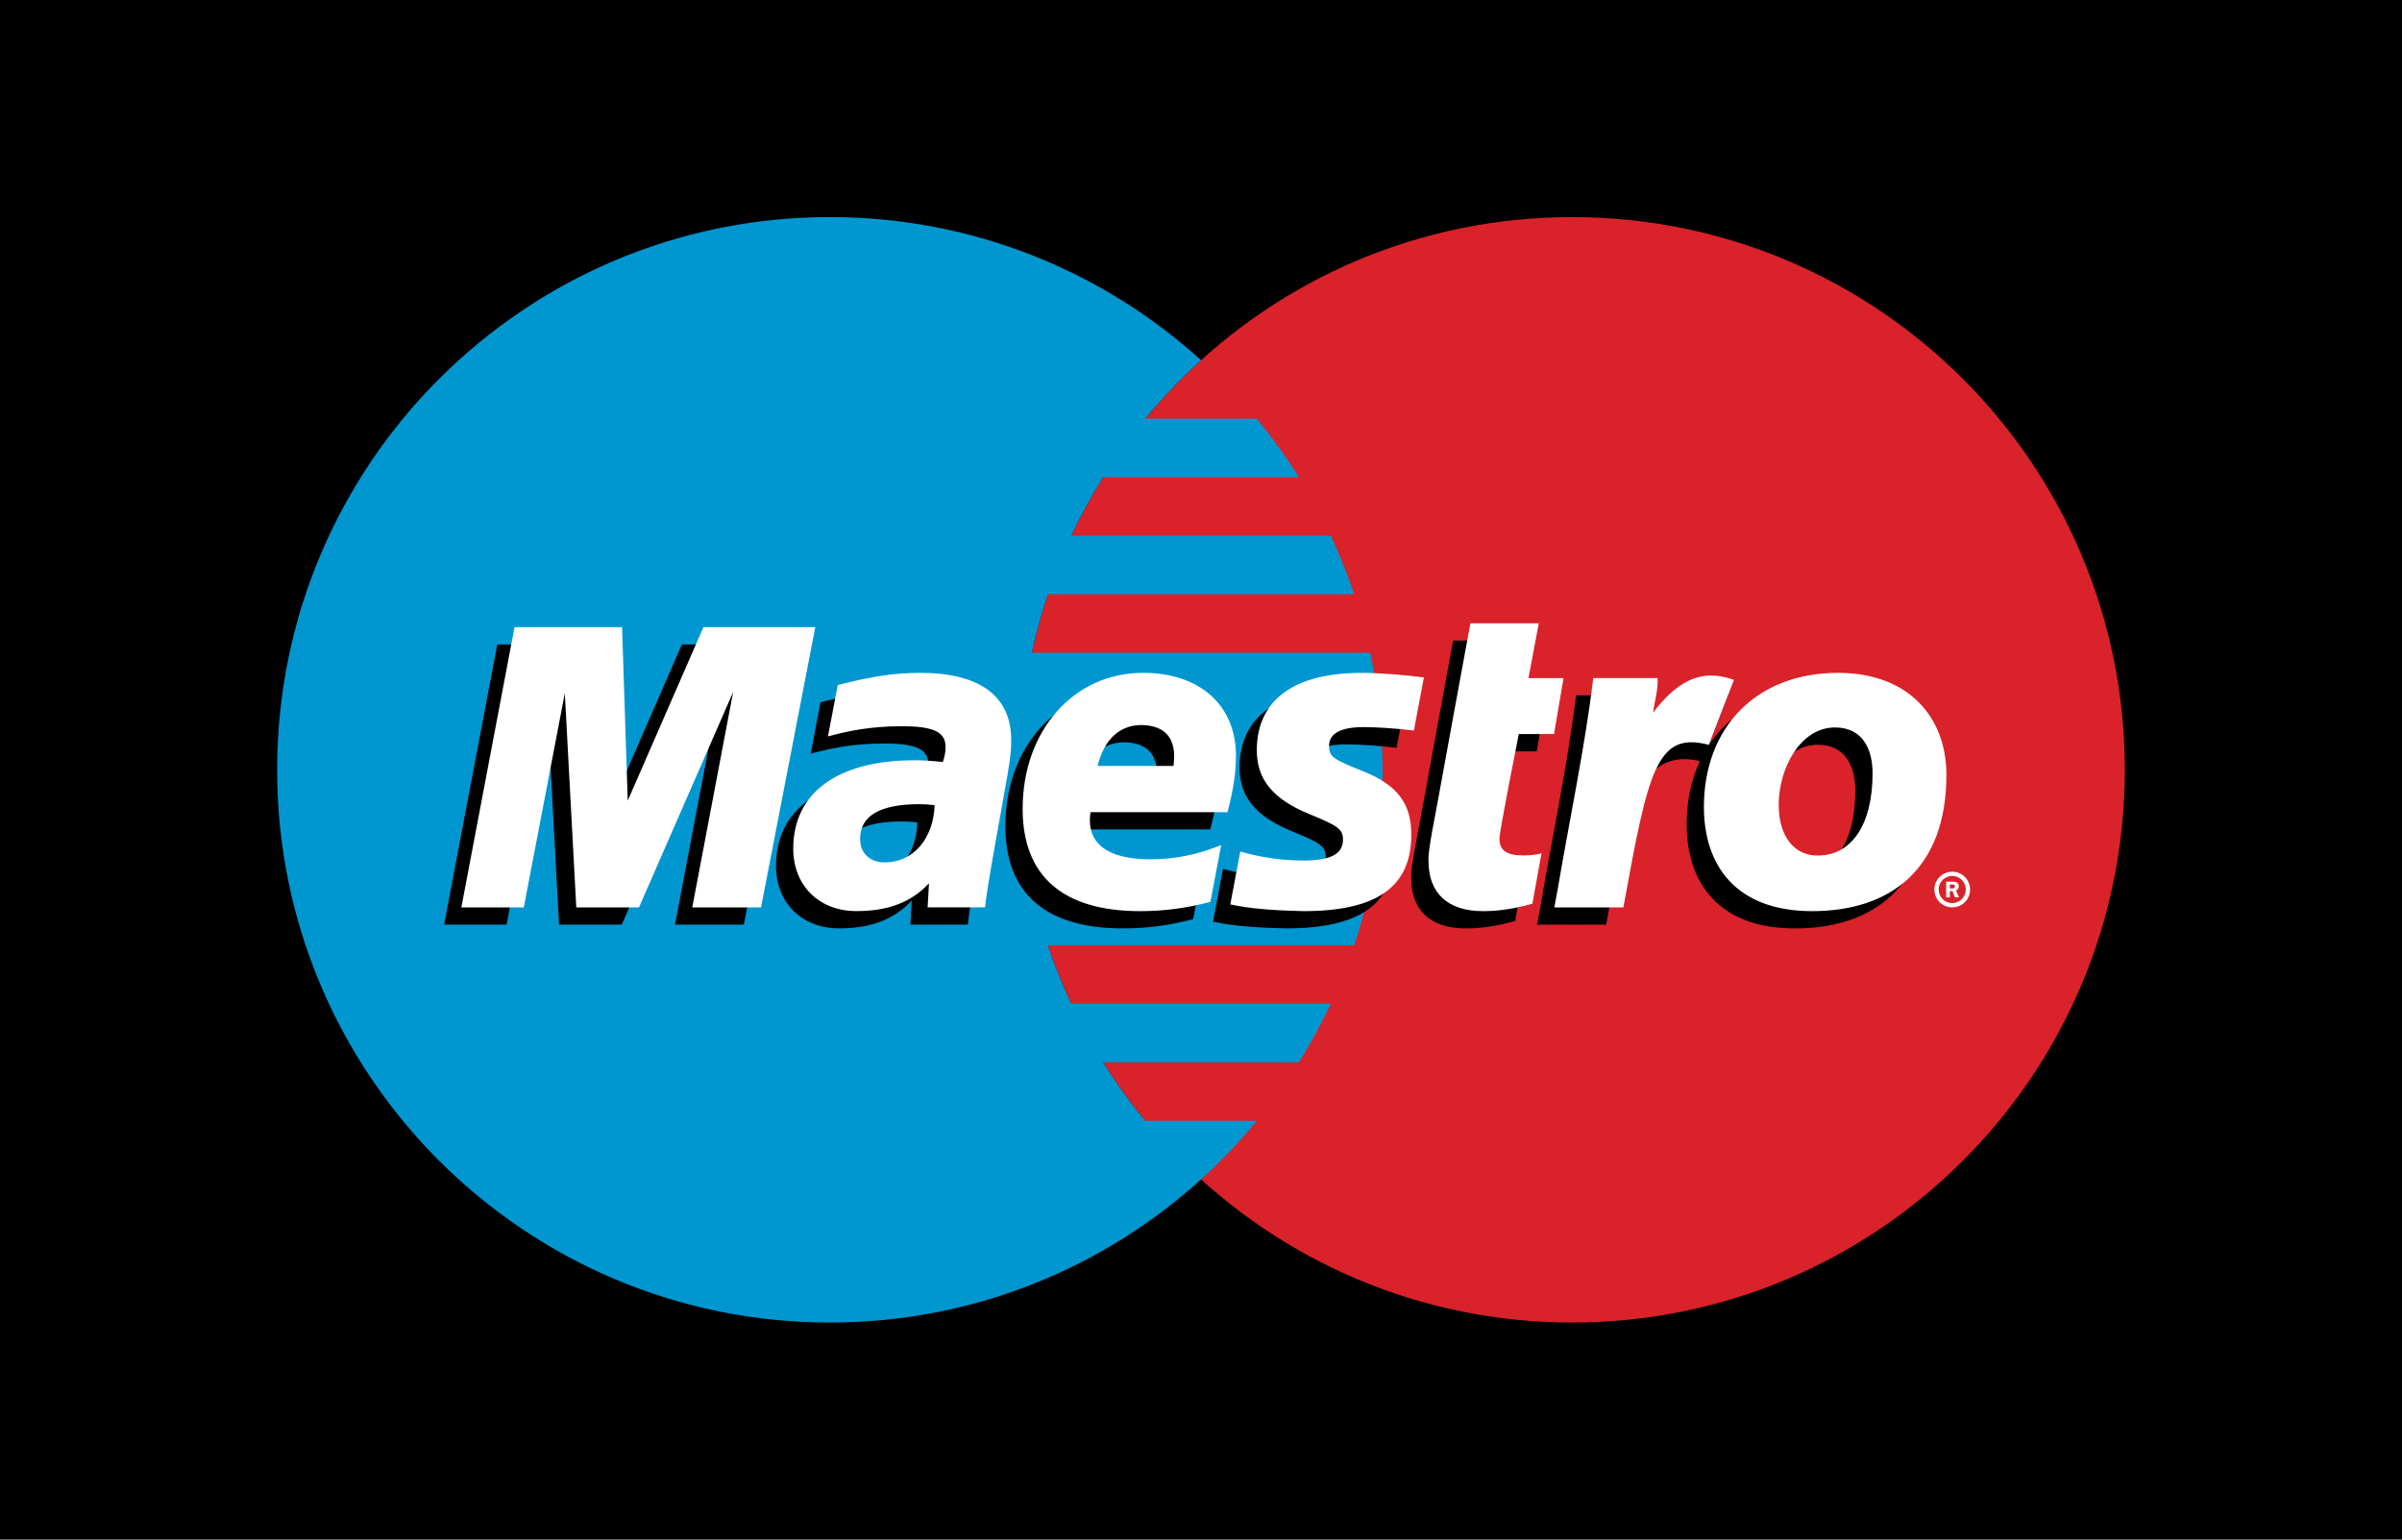
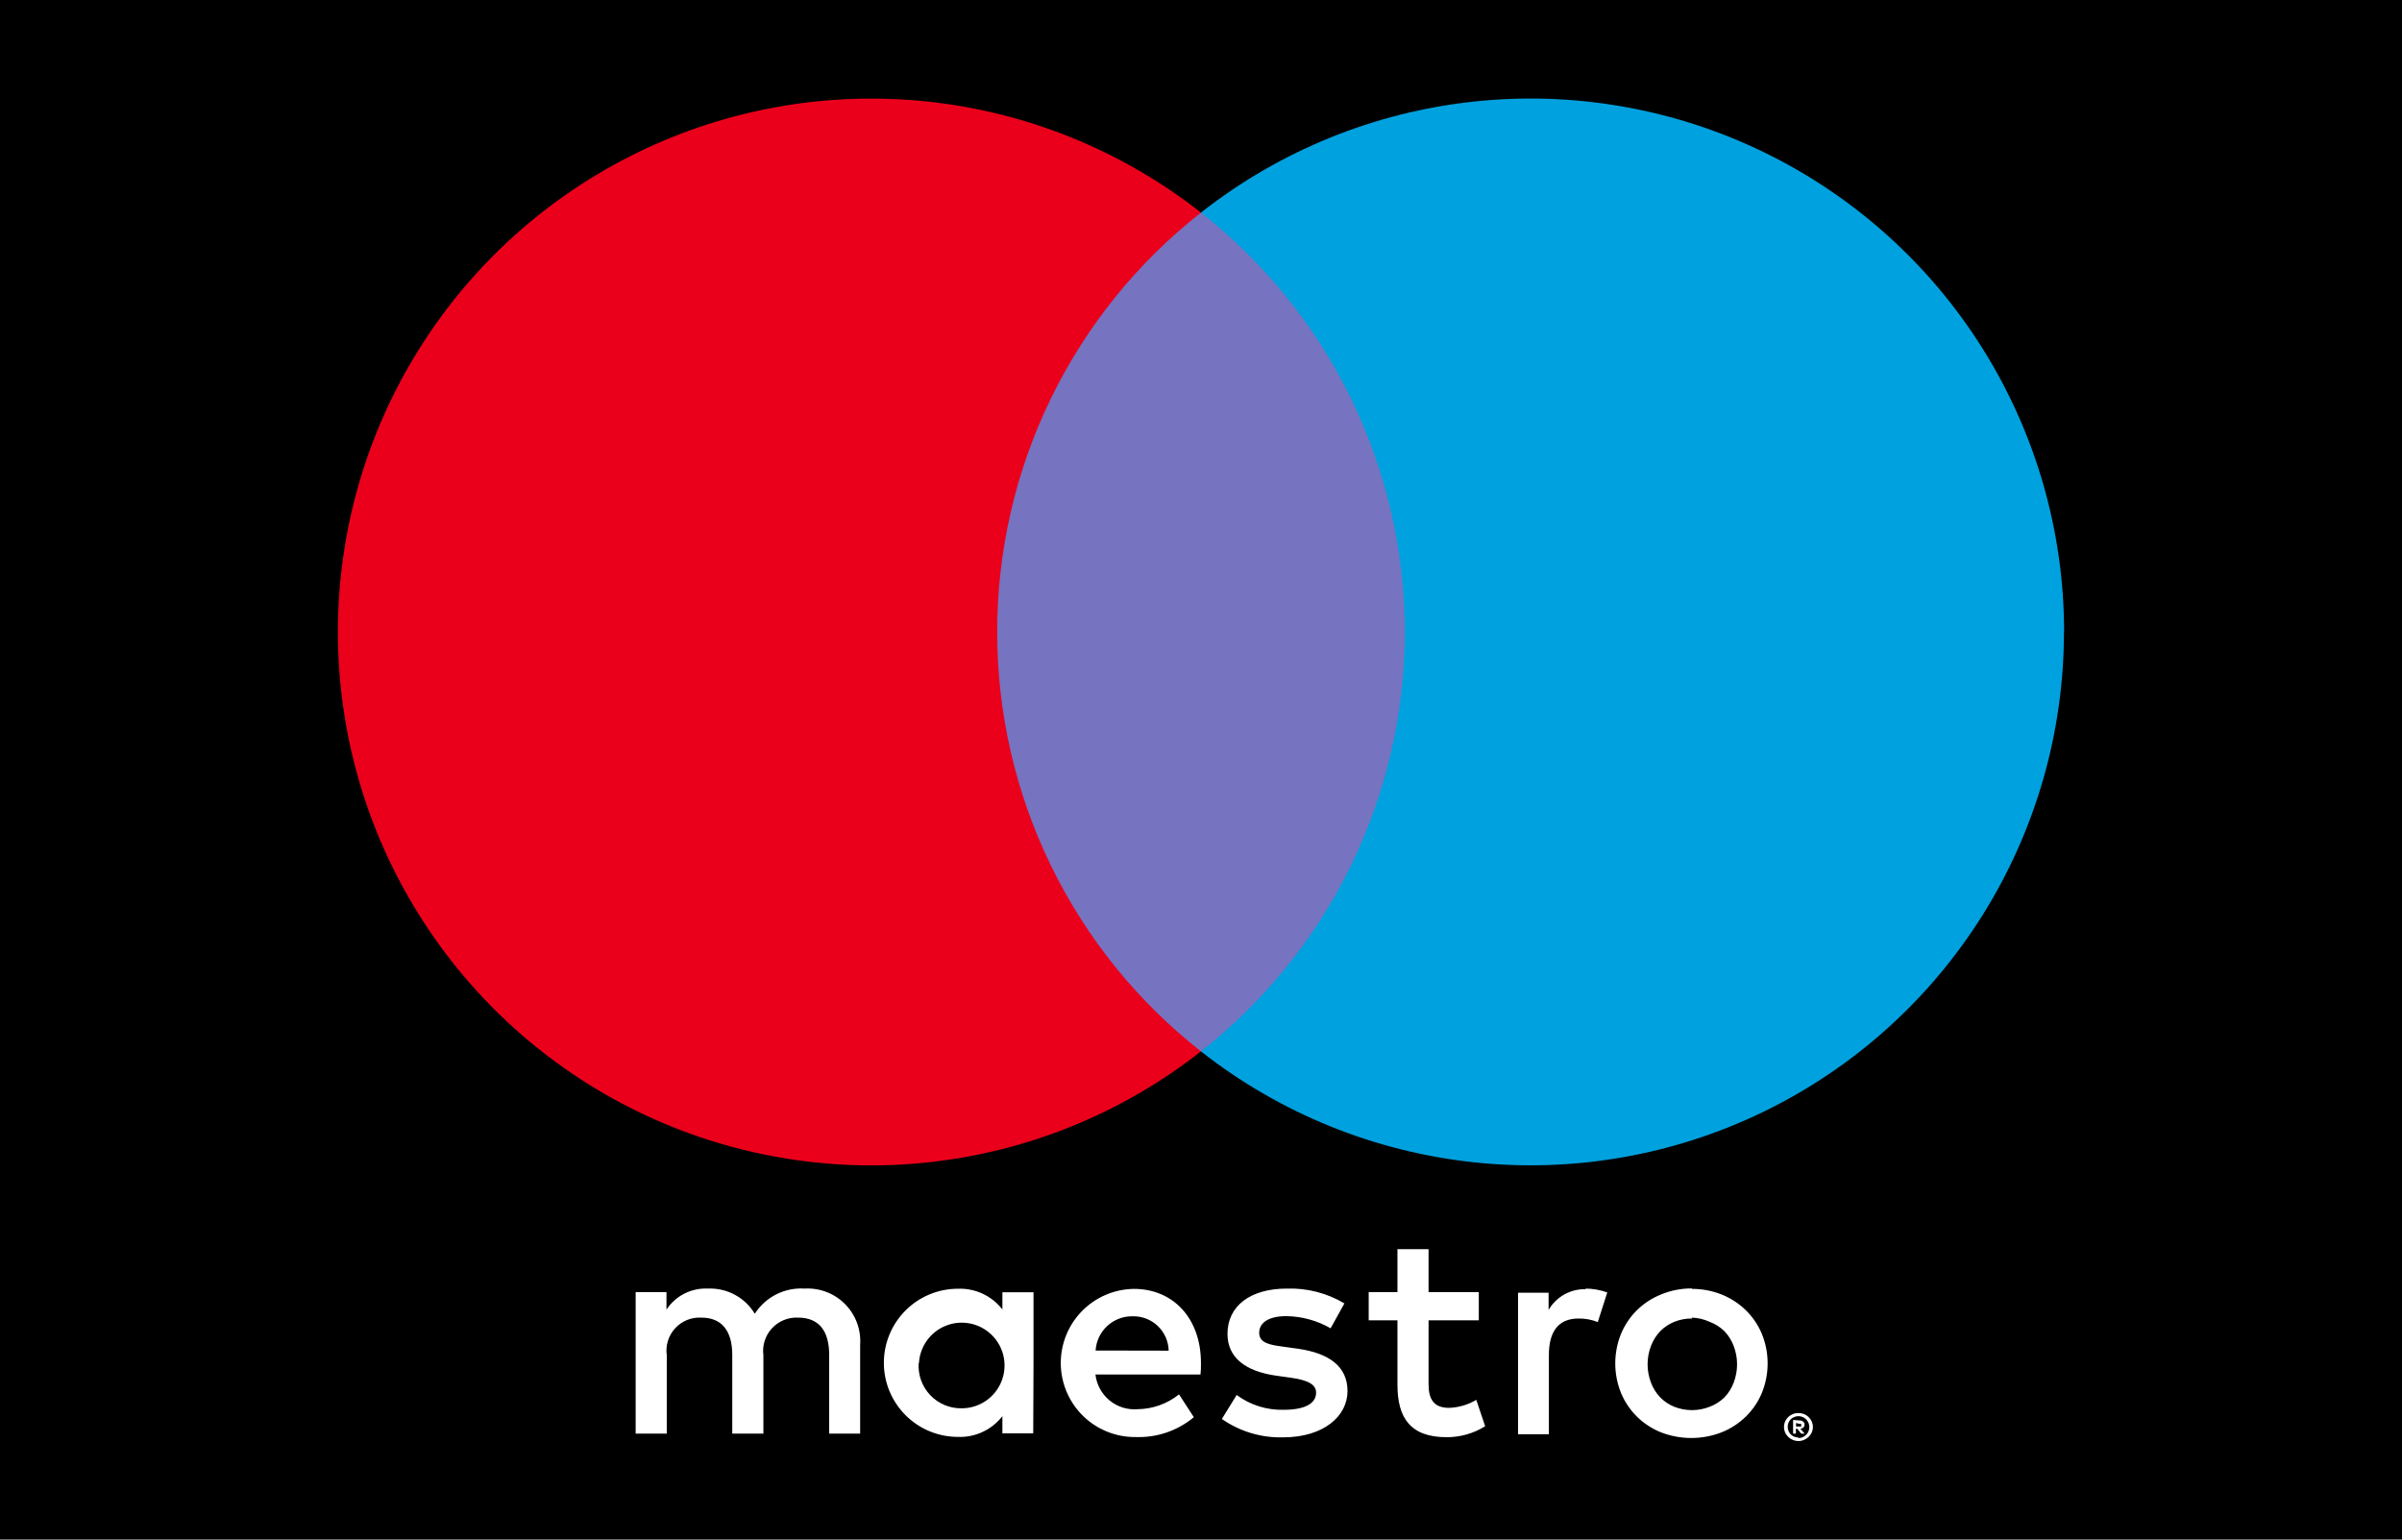
- <svg xmlns="http://www.w3.org/2000/svg" width="780" height="500" enable-background="new 0 0 780 500" version="1.1" viewBox="0 0 780 500" xml:space="preserve">
-   <rect width="780" height="500" fill="#000" />
-   <path d="m690 250.01c0 99.135-80.35 179.5-179.48 179.5-99.12 0-179.48-80.361-179.48-179.5 0-99.141 80.359-179.51 179.48-179.51 99.133 0 179.48 80.367 179.48 179.51" fill="#D9222A" />
-   <path d="m371.87 363.99c-4.971-6.029-9.538-12.379-13.674-19.01h63.611c3.829-6.122 7.282-12.471 10.343-19.012h-84.292c-2.894-6.183-5.43-12.526-7.597-19h99.477c5.986-17.904 9.229-37.05 9.229-56.963 0-13.046-1.392-25.762-4.03-38.012h-109.86c1.384-6.428 3.123-12.773 5.208-19.01h99.441c-2.171-6.472-4.705-12.816-7.592-19.003h-84.254c3.063-6.537 6.516-12.884 10.338-19.008h63.57c-4.144-6.619-8.71-12.962-13.67-18.992h-36.226c5.57-6.763 11.623-13.113 18.112-19-31.854-28.883-74.137-46.483-120.52-46.483-99.129 1e-3 -179.49 80.368-179.49 179.51 0 99.135 80.358 179.5 179.49 179.5 46.388 0 88.667-17.596 120.52-46.475 6.5-5.896 12.561-12.26 18.134-19.037h-36.268" fill="#0097D0" />
-   <path d="m666.08 350.04c0-3.2 2.596-5.796 5.8-5.796 3.2 0 5.792 2.596 5.792 5.796 0 3.204-2.592 5.8-5.792 5.8-3.203 1e-3 -5.8-2.596-5.8-5.798v-2e-3zm5.8 4.408c2.431 1e-3 4.402-1.968 4.404-4.397v-0.011c0-2.428-1.969-4.396-4.396-4.396h-8e-3c-2.43-5e-3 -4.403 1.961-4.408 4.392v4e-3c-2e-3 2.433 1.97 4.406 4.402 4.408h6e-3zm-0.787-1.862h-1.184v-5.092h2.149c0.446 0 0.904 4e-3 1.3 0.258 0.418 0.284 0.646 0.775 0.646 1.271 0 0.582-0.337 1.113-0.88 1.316l0.934 2.246h-1.315l-0.775-2.009h-0.875v2.01zm0-2.88h0.658c0.246 0 0.504 0.017 0.725-0.101 0.196-0.129 0.301-0.365 0.301-0.59-0.01-0.207-0.116-0.398-0.288-0.514-0.212-0.125-0.541-0.1-0.763-0.1h-0.633v1.305zm-283.64-51.204c-7.671 2.034-15.088 3.025-22.931 3.01-25.016-0.025-38.045-11.418-38.045-33.201 0-25.459 16.587-44.184 39.101-44.184 18.416 0 30.175 10.5 30.175 26.946 0 5.458-0.796 10.771-2.746 18.296h-44.488c-1.583 10.633 6.188 15.304 19.413 15.304 7.925 0 15.092-1.425 23.025-4.612l-3.504 18.441zm-11.963-44.151c0-1.607 2.475-13.032-10.4-13.282-7.108 0-12.208 4.725-14.27 13.282h24.67zm27.034-4.99c0 9.404 5.296 15.9 17.329 20.736 9.2 3.771 10.65 4.858 10.65 8.221 0 4.662-4.067 6.805-13.092 6.746-6.779-0.049-12.962-0.87-20.263-2.896l-3.229 17.154c6.488 1.504 15.588 2 23.649 2.188 24.026 0 35.117-7.867 35.117-24.867 0-10.217-4.625-16.233-16.032-20.713-9.538-3.809-10.658-4.638-10.658-8.084 0-4.05 3.778-6.1 11.149-6.1 4.462 0 10.579 0.413 16.379 1.107l3.259-17.24c-5.912-0.825-14.884-1.484-20.075-1.484-25.45 2e-3 -34.258 11.461-34.183 25.232m-88.242 50.92h-18.662l0.445-7.82c-5.691 6.17-13.27 9.041-23.558 9.041-12.175 0-20.517-8.324-20.517-20.296 0-18.194 14.5-28.69 39.43-28.69 2.562 0 5.82 0.19 9.166 0.562 0.692-2.433 0.88-3.479 0.88-4.808 0-4.98-3.921-6.813-14.413-6.813-10.342 0.042-17.321 1.571-23.796 3.313l3.187-16.7c11.196-2.847 18.53-3.942 26.825-3.942 19.305 0 29.5 7.567 29.5 21.796 0.167 3.796-1.158 11.413-1.82 14.746-0.759 4.853-6.109 32.974-6.667 39.611zm-16.38-33.191c-2.366-0.242-3.395-0.312-5.012-0.312-12.729 0-19.183 3.787-19.183 11.267 0 4.692 3.15 7.634 8.058 7.634 9.146-1e-3 15.75-7.652 16.137-18.589zm194.11 32.011c-6.125 1.681-10.896 2.41-16.058 2.41-11.434 0-17.675-5.843-17.675-16.25-0.358-2.859 2.433-16.06 3.066-19.738 0.633-3.692 10.537-57.492 10.537-57.492h22.213l-3.363 17.8h11.393l-3.097 18.171h-11.441s-6.279 31.53-6.279 33.934c0 3.826 2.317 5.487 7.633 5.487 2.546 0 4.51-0.237 6.03-0.692l-2.959 16.37m99.246-74.974c-16.28 0-29 6.7-36.387 17.893l6.412-16.597c-11.817-4.337-19.434 1.851-26.325 10.65 0 0-1.154 1.463-2.3 2.8v-13.05h-20.858c-2.825 23.03-7.821 46.38-11.73 69.446l-0.94 5.02h22.437c2.125-11.708 3.875-21.212 5.617-28.787 4.768-20.787 12.788-27.141 24.83-24.333-2.78 5.979-4.305 12.892-4.305 20.554 0 18.58 10.092 33.789 35.149 33.789 25.288 0 43.597-13.51 43.597-44.31-1e-3 -18.579-12.201-33.075-35.197-33.075zm-6.53 59.317c-7.924 0.125-12.728-6.525-12.728-16.47 0-11.793 7.012-25.113 18.274-25.113 9.087 0 12.2 7.203 12.2 14.879 1e-3 16.779-6.874 26.704-17.746 26.704zm-343.19 16.846h-22.343l13.28-69.954-30.571 69.954h-20.367l-3.725-69.55-13.32 69.55h-20.272l17.267-90.996h34.913l2.912 50.726 22.117-50.726h37.72l-17.611 90.996" />
-   <path d="m628.15 288.88c2e-3 -3.199 2.596-5.793 5.796-5.795 3.204 0 5.796 2.6 5.796 5.795 6e-3 3.201-2.584 5.801-5.785 5.807s-5.801-2.584-5.807-5.785v-0.022zm5.796 4.413c2.435-3e-3 4.407-1.978 4.408-4.413-2e-3 -2.434-1.976-4.404-4.408-4.404-2.434 0-4.407 1.971-4.408 4.404 1e-3 2.435 1.973 4.41 4.408 4.413zm-0.783-1.866h-1.188v-5.084h2.15c0.45 0 0.908 0 1.304 0.25 0.409 0.28 0.646 0.768 0.646 1.271 0 0.58-0.337 1.116-0.883 1.317l0.933 2.246h-1.317l-0.77-2.009h-0.875v2.009zm0-2.888h0.658c0.242 0 0.504 0.017 0.725-0.096 0.19-0.135 0.301-0.355 0.296-0.589-6e-3 -0.206-0.111-0.396-0.284-0.512-0.212-0.13-0.541-0.096-0.762-0.096h-0.633v1.293zm-240.11 4.354c-7.666 2.033-15.087 3.029-22.925 3.012-25.017-0.025-38.046-11.42-38.046-33.208 0-25.45 16.58-44.181 39.096-44.181 18.421 0 30.175 10.498 30.175 26.943 0 5.467-0.8 10.77-2.74 18.301h-44.488c-1.583 10.629 6.18 15.308 19.408 15.308 7.925 0 15.088-1.425 23.029-4.617l-3.509 18.442zm-11.962-44.15c0-1.604 2.47-13.033-10.399-13.28-7.109 0-12.204 4.73-14.271 13.28h24.67zm27.038-4.996c0 9.408 5.287 15.9 17.324 20.746 9.204 3.768 10.649 4.857 10.649 8.212 0 4.667-4.065 6.81-13.087 6.75-6.783-0.045-12.967-0.87-20.263-2.896l-3.237 17.146c6.491 1.517 15.597 2.013 23.654 2.2 24.025 0 35.12-7.87 35.12-24.87 0-10.217-4.628-16.238-16.041-20.713-9.537-3.808-10.654-4.638-10.654-8.083 0-4.051 3.783-6.1 11.146-6.1 4.47 0 10.583 0.416 16.387 1.111l3.25-17.246c-5.912-0.824-14.879-1.482-20.066-1.482-25.458 0-34.262 11.453-34.182 25.225m-88.243 50.93h-18.666l0.45-7.82c-5.696 6.158-13.275 9.033-23.558 9.033-12.176 0-20.521-8.326-20.521-20.289 0-18.203 14.495-28.695 39.429-28.695 2.562 0 5.816 0.191 9.17 0.562 0.692-2.433 0.876-3.475 0.876-4.808 0-4.983-3.917-6.813-14.409-6.813-10.341 0.043-17.32 1.575-23.796 3.313l3.184-16.696c11.2-2.85 18.529-3.945 26.829-3.945 19.304 0 29.496 7.566 29.496 21.791 0.167 3.801-1.159 11.412-1.817 14.754-0.762 4.85-6.112 32.97-6.667 39.613zm-16.387-33.198c-2.358-0.244-3.392-0.312-5.012-0.312-12.721 0-19.18 3.787-19.18 11.267 0 4.695 3.154 7.634 8.055 7.634 9.154 0 15.758-7.654 16.137-18.589zm194.11 32.018c-6.12 1.675-10.896 2.408-16.055 2.408-11.433 0-17.67-5.846-17.67-16.254-0.362-2.854 2.434-16.059 3.062-19.737 0.633-3.692 10.537-57.492 10.537-57.492h22.209l-3.354 17.8h11.391l-3.096 18.17h-11.44s-6.284 31.53-6.284 33.935c0 3.825 2.32 5.479 7.634 5.479 2.541 0 4.508-0.229 6.029-0.691l-2.963 16.382m110.47-42.367c0 16.775-6.88 26.709-17.755 26.709-7.92 0.112-12.726-6.525-12.726-16.475 0-11.792 7.009-25.113 18.271-25.113 9.093 0 12.21 7.213 12.21 14.879zm23.978 0.467c0-18.58-12.208-33.08-35.194-33.08-26.45 0-43.55 17.627-43.55 43.598 0 18.579 10.083 33.791 35.149 33.791 25.287-1e-3 43.596-13.513 43.595-44.309zm-114.66-31.383c-2.821 23.029-7.817 46.375-11.722 69.45l-0.946 5.021h22.435c8.087-44.559 10.8-57.254 27.741-52.783l8.149-21.088c-11.815-4.338-19.425 1.854-26.308 10.658 0.62-3.961 1.792-7.783 1.508-11.258h-20.857m-270.26 74.47h-22.337l13.275-69.959-30.575 69.959h-20.363l-3.725-69.555-13.32 69.555h-20.272l17.262-91h34.921l1.846 56.334 24.575-56.334h36.325l-17.613 91" fill="#fff" />
+ <svg xmlns="http://www.w3.org/2000/svg" width="780" height="500" viewBox="0 0 780 500" fill="none">
+   <g clip-path="url(#clip0_6278_125819)">
+     <path d="M780 0H0V500H780V0Z" fill="black" />
+     <path d="M279.314 465.594V436.723C279.482 434.301 279.132 431.871 278.288 429.595C277.443 427.319 276.123 425.249 274.416 423.524C272.708 421.798 270.653 420.456 268.386 419.587C266.119 418.719 263.693 418.343 261.269 418.486C258.089 418.277 254.911 418.926 252.067 420.365C249.223 421.804 246.818 423.98 245.102 426.666C243.537 424.06 241.299 421.926 238.623 420.486C235.947 419.046 232.932 418.355 229.896 418.486C227.25 418.352 224.614 418.912 222.251 420.111C219.887 421.309 217.878 423.104 216.423 425.318V419.64H206.414V465.594H216.519V440.139C216.295 438.564 216.424 436.96 216.896 435.441C217.369 433.922 218.173 432.528 219.251 431.358C220.328 430.188 221.653 429.273 223.127 428.678C224.602 428.082 226.191 427.823 227.779 427.917C234.419 427.917 237.787 432.248 237.787 440.043V465.594H247.892V440.139C247.686 438.568 247.828 436.97 248.307 435.459C248.786 433.948 249.591 432.561 250.664 431.395C251.738 430.229 253.055 429.314 254.522 428.713C255.988 428.112 257.569 427.84 259.152 427.917C265.985 427.917 269.257 432.248 269.257 440.043V465.594H279.314ZM335.613 442.641V419.689H325.508V425.27C323.811 423.08 321.616 421.327 319.105 420.155C316.595 418.984 313.841 418.428 311.072 418.534C304.691 418.534 298.572 421.069 294.06 425.581C289.548 430.093 287.013 436.212 287.013 442.593C287.013 448.974 289.548 455.094 294.06 459.606C298.572 464.118 304.691 466.653 311.072 466.653C313.841 466.759 316.595 466.203 319.105 465.031C321.616 463.859 323.811 462.106 325.508 459.916V465.498H335.517L335.613 442.641ZM298.417 442.641C298.577 439.933 299.525 437.332 301.144 435.156C302.764 432.98 304.985 431.325 307.533 430.396C310.081 429.466 312.846 429.302 315.486 429.923C318.126 430.545 320.527 431.925 322.393 433.894C324.259 435.862 325.508 438.334 325.987 441.004C326.466 443.674 326.154 446.425 325.089 448.92C324.024 451.415 322.252 453.543 319.993 455.044C317.733 456.545 315.084 457.351 312.372 457.366C310.456 457.41 308.553 457.055 306.783 456.322C305.013 455.589 303.415 454.494 302.093 453.108C300.77 451.722 299.751 450.075 299.102 448.273C298.452 446.47 298.186 444.552 298.321 442.641H298.417ZM549.453 418.582C552.748 418.573 556.014 419.194 559.077 420.41C562 421.581 564.664 423.314 566.92 425.511C569.146 427.688 570.913 430.29 572.117 433.162C574.631 439.331 574.631 446.24 572.117 452.409C570.915 455.282 569.147 457.884 566.92 460.06C564.664 462.257 562 463.99 559.077 465.161C552.731 467.626 545.693 467.626 539.348 465.161C536.438 463.991 533.789 462.258 531.553 460.06C529.348 457.875 527.598 455.275 526.404 452.409C523.895 446.239 523.895 439.332 526.404 433.162C527.598 430.296 529.348 427.696 531.553 425.511C533.789 423.313 536.438 421.58 539.348 420.41C542.52 419.095 545.922 418.425 549.357 418.437L549.453 418.582ZM549.453 428.206C547.493 428.179 545.547 428.539 543.727 429.264C542.012 429.952 540.456 430.984 539.155 432.296C537.828 433.677 536.797 435.314 536.124 437.108C534.654 440.95 534.654 445.199 536.124 449.041C536.796 450.835 537.827 452.472 539.155 453.853C540.455 455.166 542.011 456.198 543.727 456.884C547.393 458.32 551.465 458.32 555.131 456.884C556.928 456.22 558.567 455.187 559.943 453.853C561.273 452.474 562.305 450.836 562.974 449.041C564.444 445.199 564.444 440.95 562.974 437.108C562.305 435.313 561.273 433.675 559.943 432.296C558.567 430.961 556.928 429.929 555.131 429.264C553.316 428.433 551.352 427.975 549.357 427.917L549.453 428.206ZM389.987 442.641C389.987 428.206 381.037 418.582 368.189 418.582C361.808 418.671 355.724 421.292 351.275 425.867C346.827 430.442 344.377 436.597 344.467 442.978C344.556 449.359 347.177 455.443 351.752 459.892C356.327 464.341 362.482 466.79 368.863 466.701C375.713 466.935 382.411 464.64 387.677 460.253L382.866 452.842C379.066 455.89 374.359 457.583 369.489 457.654C366.18 457.939 362.891 456.922 360.321 454.819C357.751 452.716 356.103 449.694 355.727 446.394H389.843C389.987 445.192 389.987 443.989 389.987 442.641ZM355.775 438.599C355.961 435.545 357.322 432.681 359.574 430.608C361.826 428.536 364.793 427.416 367.852 427.484C369.35 427.452 370.84 427.715 372.235 428.259C373.631 428.803 374.906 429.616 375.988 430.653C377.069 431.69 377.936 432.929 378.538 434.301C379.14 435.673 379.466 437.15 379.497 438.647L355.775 438.599ZM432.091 431.381C427.697 428.851 422.726 427.492 417.655 427.436C412.17 427.436 408.898 429.457 408.898 432.825C408.898 436.193 412.362 436.771 416.693 437.348L421.505 438.022C431.514 439.465 437.577 443.7 437.577 451.784C437.577 459.868 429.878 466.797 416.645 466.797C409.553 466.986 402.587 464.894 396.772 460.83L401.584 453.035C406 456.311 411.389 458.006 416.886 457.847C423.718 457.847 427.375 455.826 427.375 452.265C427.375 449.667 424.777 448.223 419.291 447.453L414.48 446.78C404.182 445.336 398.6 440.717 398.6 433.21C398.6 424.067 406.107 418.486 417.848 418.486C424.419 418.265 430.916 419.936 436.566 423.298L432.091 431.381ZM480.21 428.783H463.898V449.522C463.898 454.334 465.534 457.221 470.538 457.221C473.661 457.118 476.708 456.224 479.392 454.623L482.279 463.188C478.527 465.529 474.19 466.764 469.768 466.749C457.931 466.749 453.793 460.397 453.793 449.715V428.783H444.458V419.64H453.793V405.686H463.898V419.64H480.21V428.783ZM514.807 418.486C517.235 418.495 519.643 418.918 521.929 419.737L518.849 429.361C516.86 428.568 514.735 428.175 512.594 428.206C506.05 428.206 502.97 432.44 502.97 440.043V465.786H492.961V419.833H502.874V425.415C504.102 423.305 505.877 421.565 508.011 420.38C510.145 419.194 512.559 418.606 515 418.678L514.807 418.486ZM584.002 458.905C584.628 458.898 585.249 459.012 585.831 459.242C586.383 459.468 586.889 459.794 587.322 460.205C587.745 460.619 588.088 461.109 588.333 461.648C588.576 462.21 588.702 462.816 588.702 463.429C588.702 464.041 588.576 464.647 588.333 465.209C588.088 465.748 587.745 466.238 587.322 466.653C586.889 467.063 586.383 467.389 585.831 467.615C585.255 467.869 584.632 468 584.002 468C583.09 467.993 582.198 467.727 581.432 467.233C580.665 466.739 580.055 466.037 579.671 465.209C579.431 464.646 579.306 464.041 579.306 463.429C579.306 462.816 579.431 462.211 579.671 461.648C579.917 461.109 580.259 460.619 580.682 460.205C581.115 459.794 581.621 459.468 582.174 459.242C582.68 459.041 583.217 458.927 583.761 458.905H584.002ZM584.002 467.037C584.482 467.04 584.958 466.942 585.397 466.749C585.811 466.564 586.187 466.303 586.504 465.979C586.912 465.568 587.214 465.063 587.383 464.509C587.552 463.955 587.584 463.368 587.475 462.8C587.366 462.231 587.119 461.697 586.757 461.245C586.395 460.793 585.929 460.436 585.397 460.205C584.957 460.013 584.482 459.914 584.002 459.916C583.522 459.918 583.048 460.017 582.607 460.205C582.174 460.382 581.782 460.644 581.452 460.974C580.85 461.631 580.516 462.49 580.516 463.38C580.516 464.271 580.85 465.13 581.452 465.786C581.785 466.124 582.182 466.391 582.62 466.573C583.058 466.755 583.528 466.847 584.002 466.845V467.037ZM584.291 461.311C584.74 461.29 585.183 461.426 585.542 461.696C585.689 461.818 585.805 461.973 585.881 462.149C585.956 462.325 585.988 462.516 585.975 462.707C585.982 462.867 585.955 463.026 585.897 463.175C585.839 463.324 585.751 463.46 585.638 463.573C585.359 463.826 585.003 463.979 584.628 464.006L586.023 465.594H584.916L583.617 464.006H583.184V465.594H582.27V461.167L584.291 461.311ZM583.232 462.129V463.284H584.291C584.479 463.34 584.68 463.34 584.868 463.284C584.902 463.217 584.92 463.143 584.92 463.068C584.92 462.992 584.902 462.918 584.868 462.851C584.902 462.784 584.92 462.71 584.92 462.635C584.92 462.559 584.902 462.485 584.868 462.418C584.68 462.362 584.479 462.362 584.291 462.418L583.232 462.129Z" fill="white" />
+     <path d="M465.769 69.048H314.195V341.449H465.769V69.048Z" fill="#7673C0" />
+     <path d="M323.822 205.271C323.794 179.033 329.736 153.133 341.199 129.531C352.662 105.93 369.346 85.246 389.985 69.047C364.43 48.963 333.74 36.474 301.422 33.007C269.105 29.541 236.464 35.236 207.231 49.443C177.997 63.649 153.35 85.794 136.107 113.345C118.863 140.897 109.719 172.744 109.719 205.247C109.719 237.749 118.863 269.597 136.107 297.148C153.35 324.7 177.997 346.844 207.231 361.051C236.464 375.257 269.105 380.953 301.422 377.486C333.74 374.019 364.43 361.531 389.985 341.447C369.352 325.252 352.673 304.576 341.21 280.984C329.747 257.391 323.801 231.501 323.822 205.271Z" fill="#EB001B" />
+     <path d="M670.228 205.272C670.22 237.768 661.072 269.608 643.827 297.152C626.583 324.696 601.939 346.834 572.71 361.037C543.482 375.24 510.847 380.934 478.536 377.47C446.224 374.007 415.538 361.524 389.984 341.448C410.609 325.239 427.284 304.557 438.75 280.963C450.216 257.37 456.173 231.48 456.173 205.248C456.173 179.015 450.216 153.126 438.75 129.532C427.284 105.938 410.609 85.257 389.984 69.047C415.538 48.958 446.228 36.463 478.547 32.991C510.867 29.519 543.511 35.211 572.748 49.416C601.985 63.62 626.636 85.764 643.883 113.317C661.129 140.869 670.275 172.718 670.276 205.224L670.228 205.272Z" fill="#00A1DF" />
+   </g>
+   <defs>
+     <clipPath id="clip0_6278_125819">
+       <rect width="780" height="500" fill="white" />
+     </clipPath>
+   </defs>
</svg>
